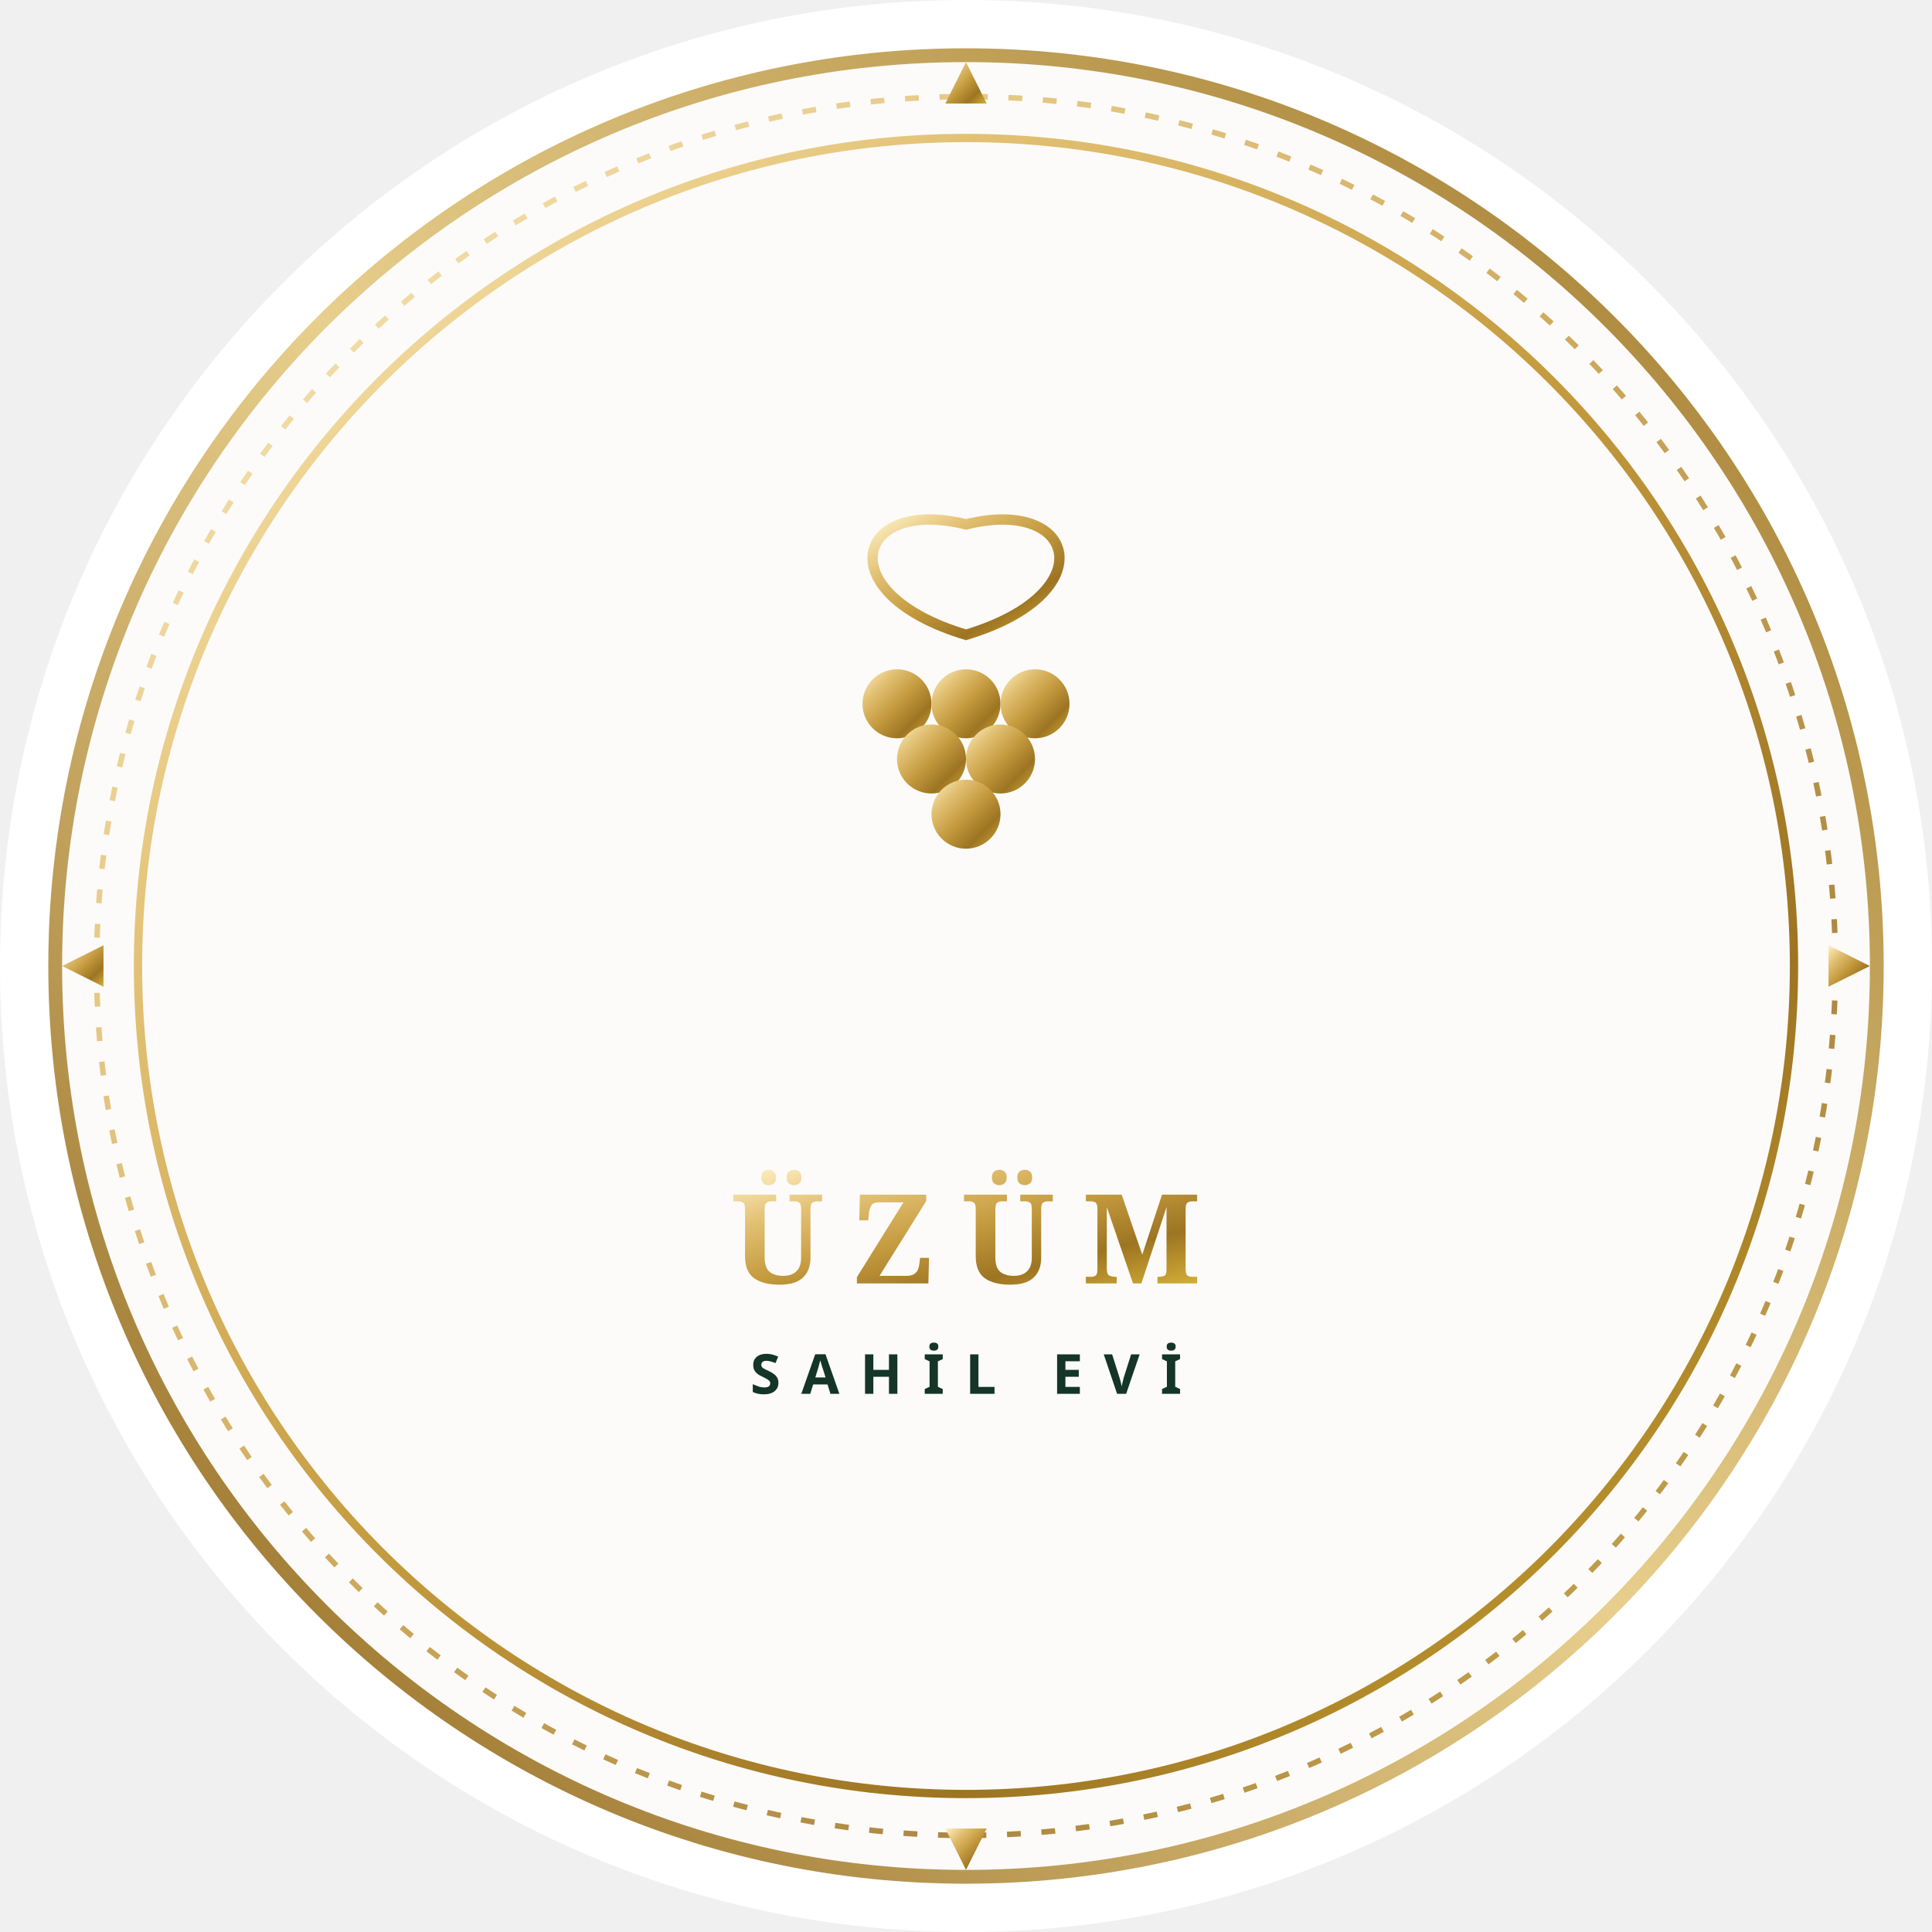
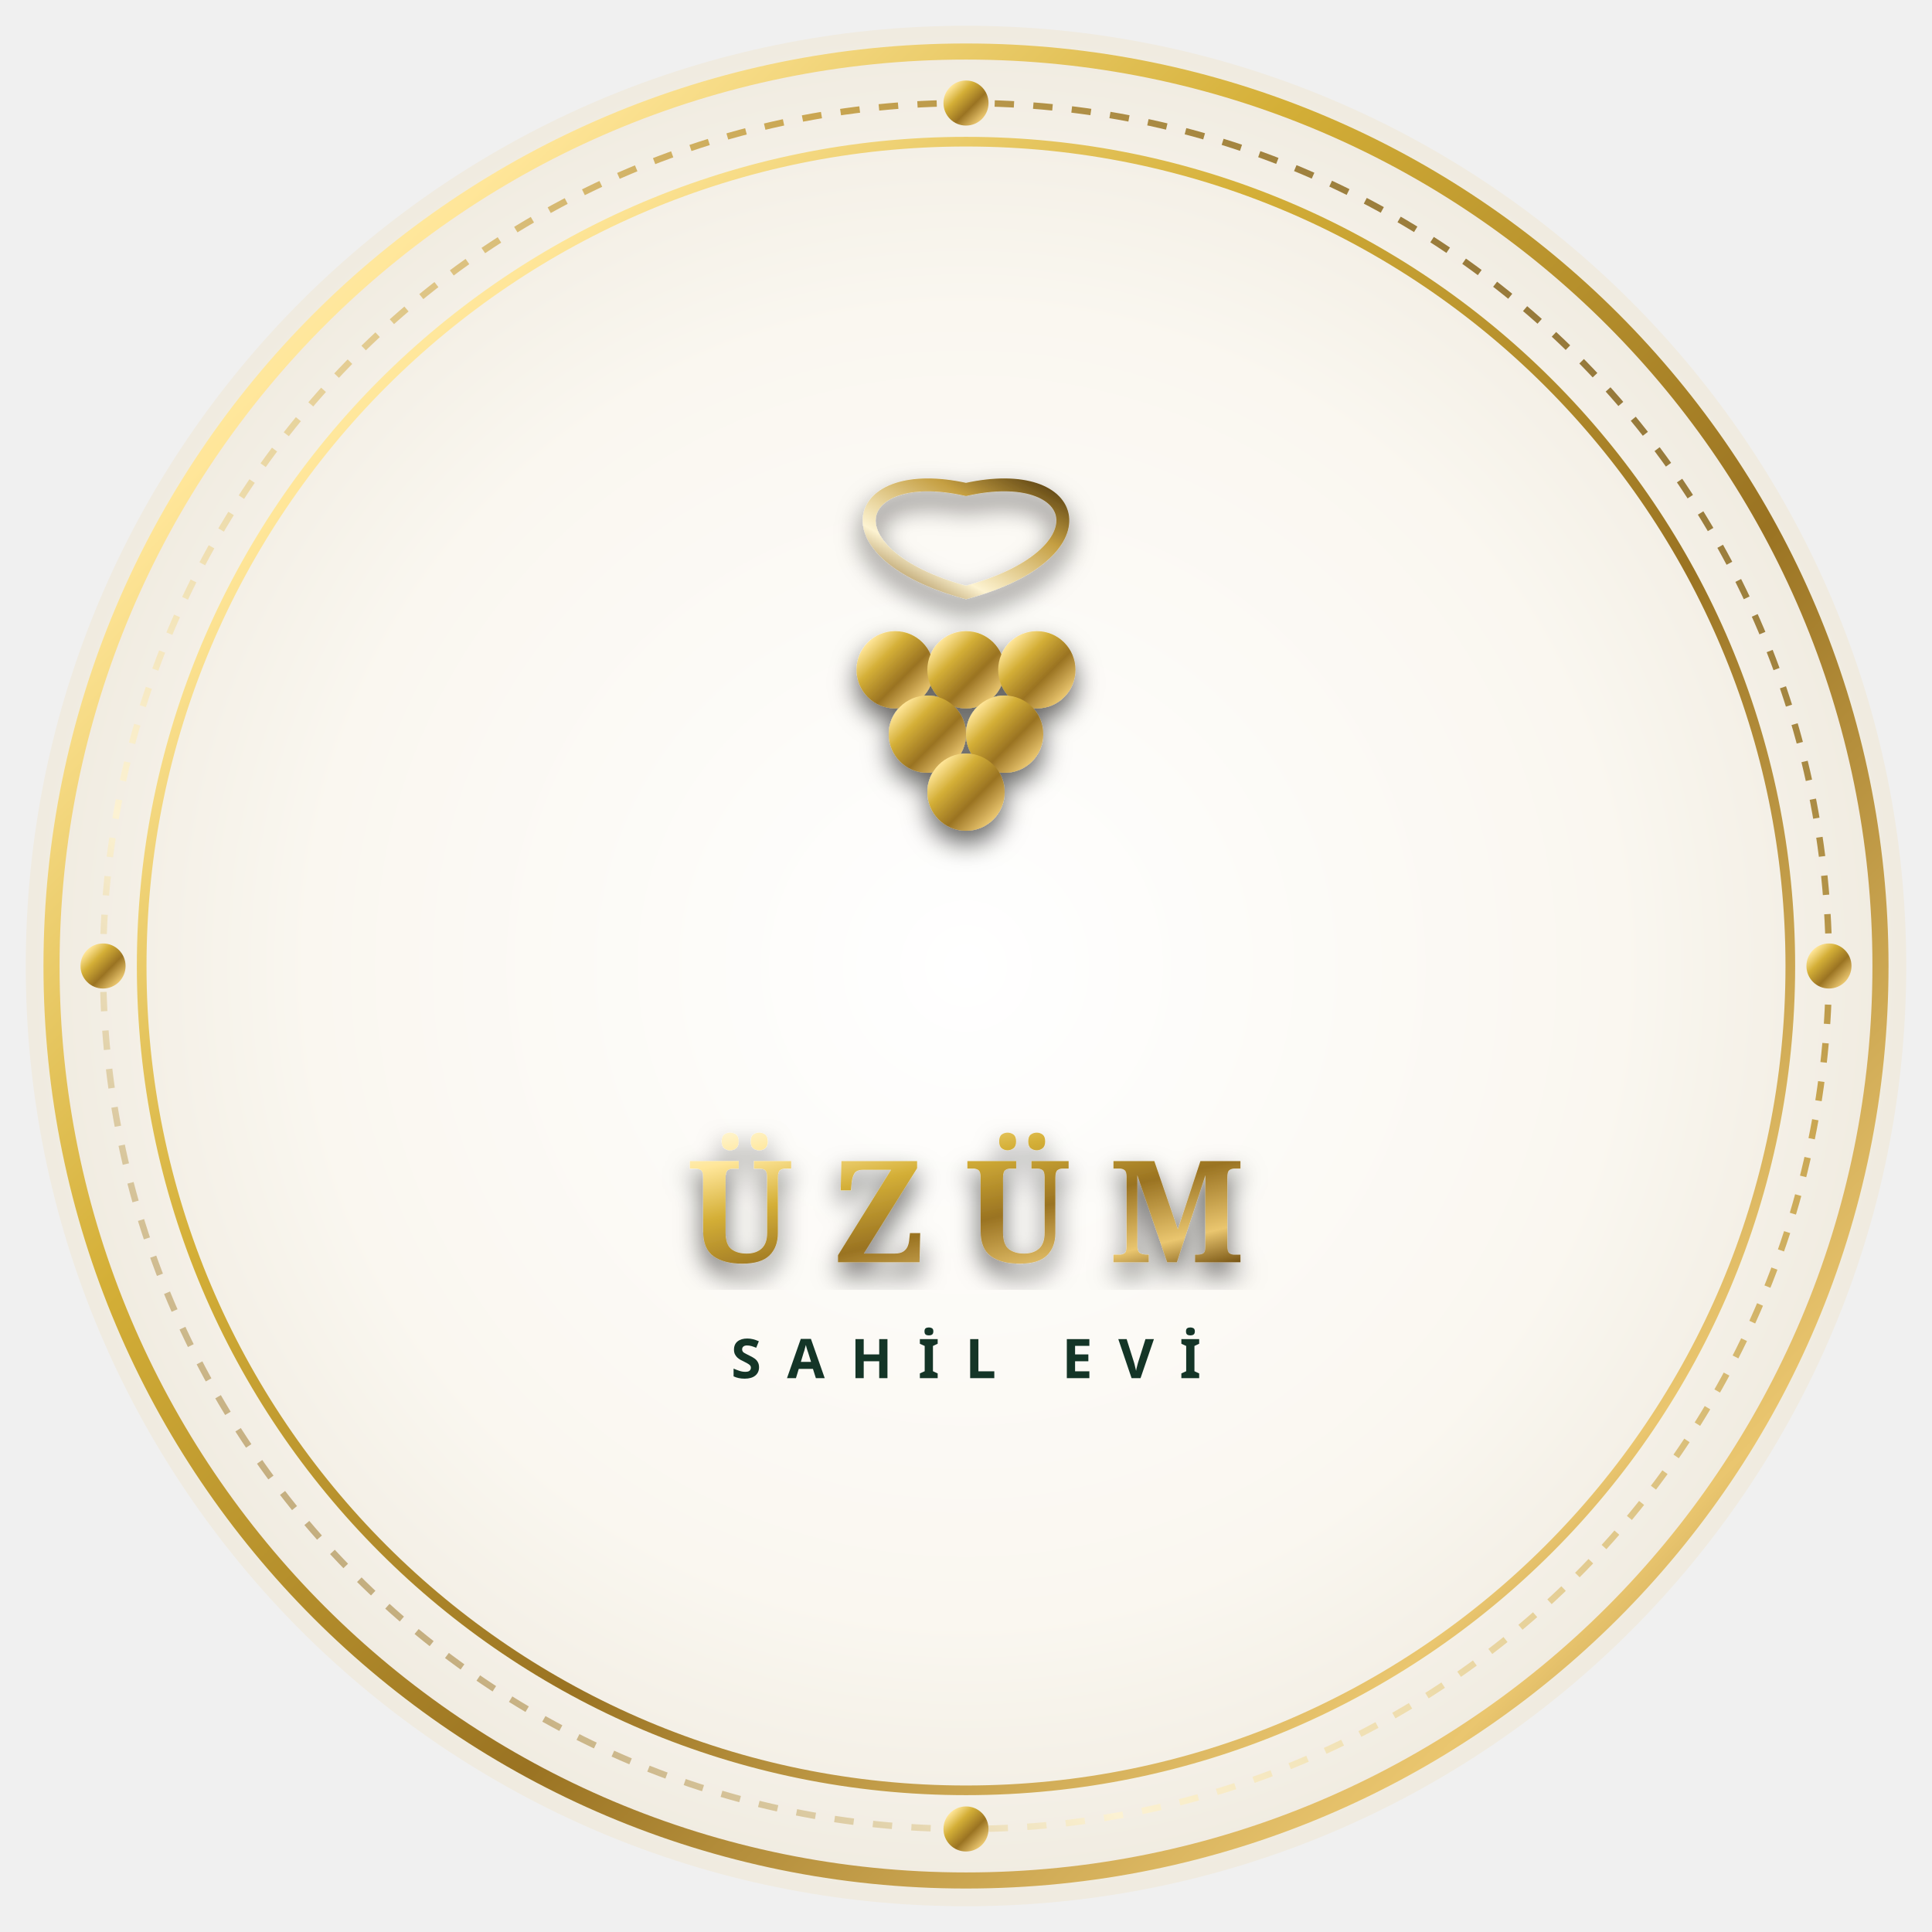
- <svg xmlns="http://www.w3.org/2000/svg" viewBox="0 0 280 280" width="100%" height="100%">
+ <svg xmlns="http://www.w3.org/2000/svg" viewBox="0 0 300 300" width="100%" height="100%">
  <defs>
-     <linearGradient id="goldLuxury" x1="0%" y1="0%" x2="100%" y2="100%">
-       <stop offset="0%" stop-color="#fff1c5" />
-       <stop offset="25%" stop-color="#e2c174" />
-       <stop offset="50%" stop-color="#c59b3f" />
-       <stop offset="75%" stop-color="#9d7422" />
-       <stop offset="100%" stop-color="#d4af37" />
+     <linearGradient id="l_gold3D" x1="0%" y1="0%" x2="100%" y2="100%">
+       <stop offset="0%" stop-color="#fff8db" />
+       <stop offset="15%" stop-color="#ffe699" />
+       <stop offset="35%" stop-color="#d4af37" />
+       <stop offset="60%" stop-color="#9a7322" />
+       <stop offset="85%" stop-color="#eac66f" />
+       <stop offset="100%" stop-color="#735010" />
    </linearGradient>
-     <linearGradient id="goldRing" x1="0%" y1="100%" x2="100%" y2="0%">
-       <stop offset="0%" stop-color="#8a6118" />
-       <stop offset="50%" stop-color="#e8cf8d" />
-       <stop offset="100%" stop-color="#9a7324" />
+     <linearGradient id="l_goldSheen" x1="0%" y1="100%" x2="100%" y2="0%">
+       <stop offset="0%" stop-color="#805b18" />
+       <stop offset="30%" stop-color="#fdf3d1" />
+       <stop offset="70%" stop-color="#c59f42" />
+       <stop offset="100%" stop-color="#543c0f" />
    </linearGradient>
-     <linearGradient id="emeraldLuxury" x1="0%" y1="0%" x2="100%" y2="100%">
-       <stop offset="0%" stop-color="#1b4d39" />
-       <stop offset="50%" stop-color="#0c2b20" />
-       <stop offset="100%" stop-color="#051610" />
-     </linearGradient>
-     <filter id="glow" x="-20%" y="-20%" width="140%" height="140%">
-       <feGaussianBlur stdDeviation="2" result="blur" />
-       <feComposite in="SourceGraphic" in2="blur" operator="over" />
+     <filter id="l_emboss" x="-20%" y="-20%" width="140%" height="140%">
+       <feDropShadow dx="0" dy="2" stdDeviation="2" flood-color="#000000" flood-opacity="0.6" />
    </filter>
+     <radialGradient id="l_darkGlow" cx="50%" cy="50%" r="50%">
+       <stop offset="0%" stop-color="#141f2e" />
+       <stop offset="70%" stop-color="#070c13" />
+       <stop offset="100%" stop-color="#030508" />
+     </radialGradient>
+     <radialGradient id="l_lightGlow" cx="50%" cy="50%" r="50%">
+       <stop offset="0%" stop-color="#ffffff" />
+       <stop offset="70%" stop-color="#faf7f0" />
+       <stop offset="100%" stop-color="#f0ebe0" />
+     </radialGradient>
  </defs>
-   <rect width="280" height="280" rx="140" fill="#ffffff" />
-   <circle cx="140" cy="140" r="132" fill="#fcfbfa" stroke="url(#goldRing)" stroke-width="2" />
-   <circle cx="140" cy="140" r="126" fill="none" stroke="url(#goldLuxury)" stroke-width="0.8" stroke-dasharray="2 3" opacity="0.85" />
-   <circle cx="140" cy="140" r="120" fill="none" stroke="url(#goldLuxury)" stroke-width="1.2" />
-   <polygon points="140,9 143,15 137,15" fill="url(#goldLuxury)" />
-   <polygon points="140,271 143,265 137,265" fill="url(#goldLuxury)" />
-   <polygon points="9,140 15,143 15,137" fill="url(#goldLuxury)" />
-   <polygon points="271,140 265,143 265,137" fill="url(#goldLuxury)" />
-   <g transform="translate(140, 110)">
-     <path d="M0 -34 C-16 -38 -20 -24 0 -18 C20 -24 16 -38 0 -34 Z" fill="none" stroke="url(#goldLuxury)" stroke-width="1.5" />
-     <circle cx="-10" cy="-8" r="5" fill="url(#goldLuxury)" />
-     <circle cx="0" cy="-8" r="5" fill="url(#goldLuxury)" />
-     <circle cx="10" cy="-8" r="5" fill="url(#goldLuxury)" />
-     <circle cx="-5" cy="0" r="5" fill="url(#goldLuxury)" />
-     <circle cx="5" cy="0" r="5" fill="url(#goldLuxury)" />
-     <circle cx="0" cy="8" r="5" fill="url(#goldLuxury)" />
+   <circle cx="150" cy="150" r="146" fill="url(#l_lightGlow)" />
+   <circle cx="150" cy="150" r="142" fill="none" stroke="url(#l_gold3D)" stroke-width="2.5" />
+   <circle cx="150" cy="150" r="134" fill="none" stroke="url(#l_goldSheen)" stroke-width="1" stroke-dasharray="3 3" opacity="0.9" />
+   <circle cx="150" cy="150" r="128" fill="none" stroke="url(#l_gold3D)" stroke-width="1.5" />
+   <circle cx="150" cy="16" r="3.5" fill="url(#l_gold3D)" />
+   <circle cx="150" cy="284" r="3.5" fill="url(#l_gold3D)" />
+   <circle cx="16" cy="150" r="3.5" fill="url(#l_gold3D)" />
+   <circle cx="284" cy="150" r="3.5" fill="url(#l_gold3D)" />
+   <g transform="translate(150, 112)" filter="url(#l_emboss)">
+     <path d="M0 -36 C-18 -40 -22 -26 0 -20 C22 -26 18 -40 0 -36 Z" fill="none" stroke="url(#l_goldSheen)" stroke-width="2" />
+     <circle cx="-11" cy="-8" r="6" fill="url(#l_gold3D)" />
+     <circle cx="0" cy="-8" r="6" fill="url(#l_gold3D)" />
+     <circle cx="11" cy="-8" r="6" fill="url(#l_gold3D)" />
+     <circle cx="-6" cy="2" r="6" fill="url(#l_gold3D)" />
+     <circle cx="6" cy="2" r="6" fill="url(#l_gold3D)" />
+     <circle cx="0" cy="11" r="6" fill="url(#l_gold3D)" />
  </g>
-   <text x="140" y="186" font-family="'Cinzel', serif" font-size="18" font-weight="700" fill="url(#goldLuxury)" text-anchor="middle" letter-spacing="4">ÜZÜM</text>
-   <text x="140" y="202" font-family="'Plus Jakarta Sans', sans-serif" font-size="8" font-weight="700" fill="#143527" text-anchor="middle" letter-spacing="3">SAHİL EVİ</text>
+   <text x="150" y="196" font-family="'Cinzel', serif" font-size="22" font-weight="700" fill="url(#l_gold3D)" text-anchor="middle" letter-spacing="6" filter="url(#l_emboss)">ÜZÜM</text>
+   <text x="150" y="214" font-family="'Plus Jakarta Sans', sans-serif" font-size="8.5" font-weight="700" fill="#143527" text-anchor="middle" letter-spacing="4">SAHİL EVİ</text>
</svg>
